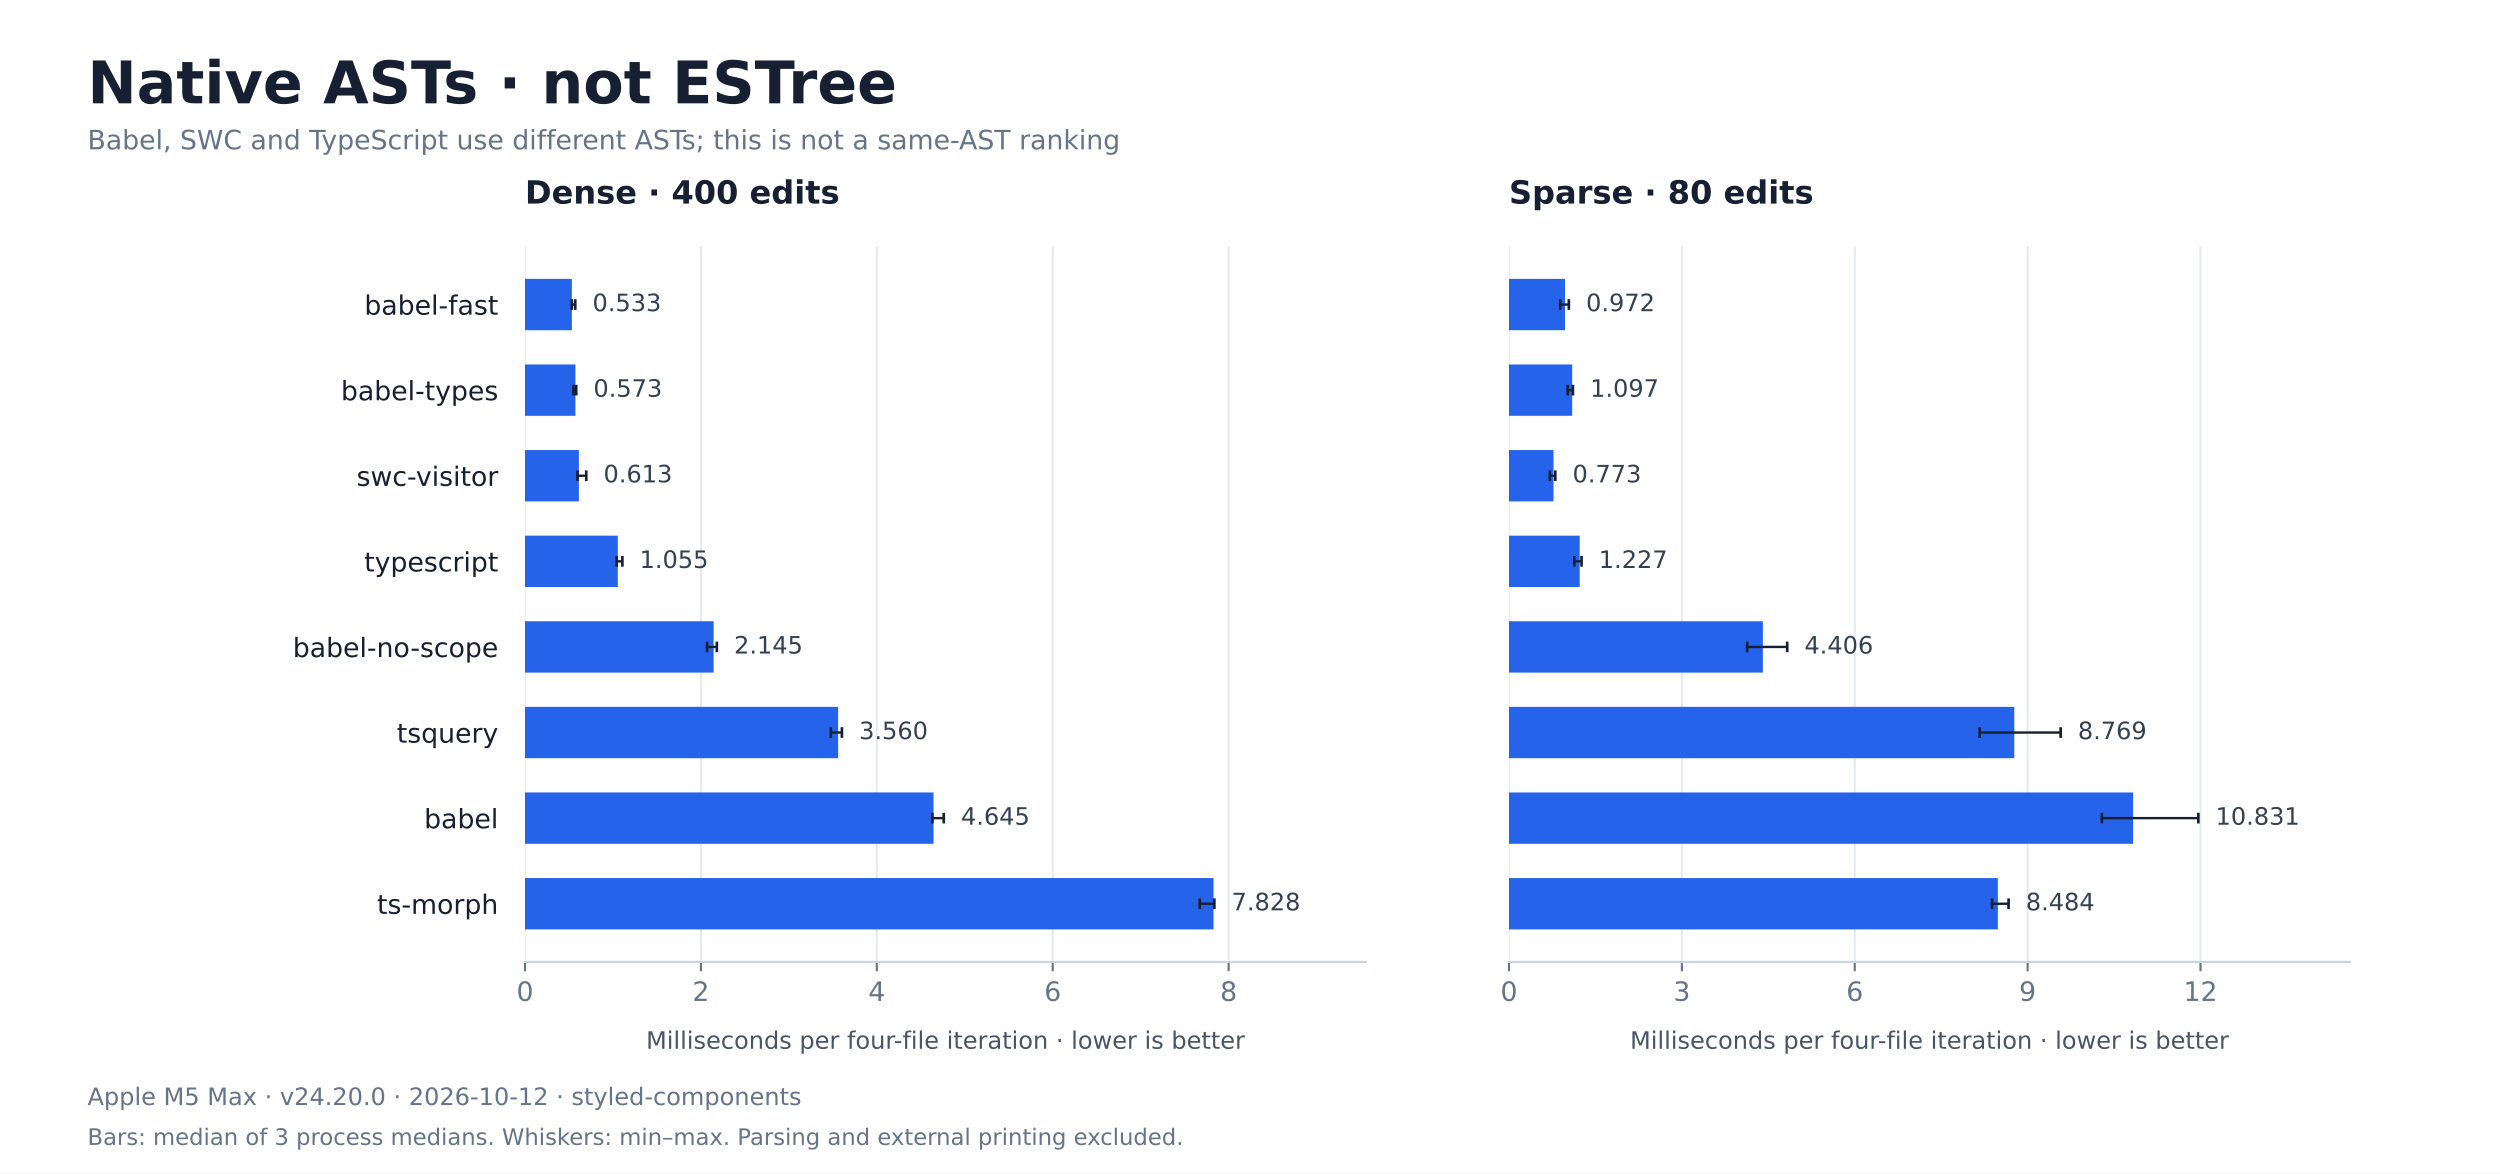
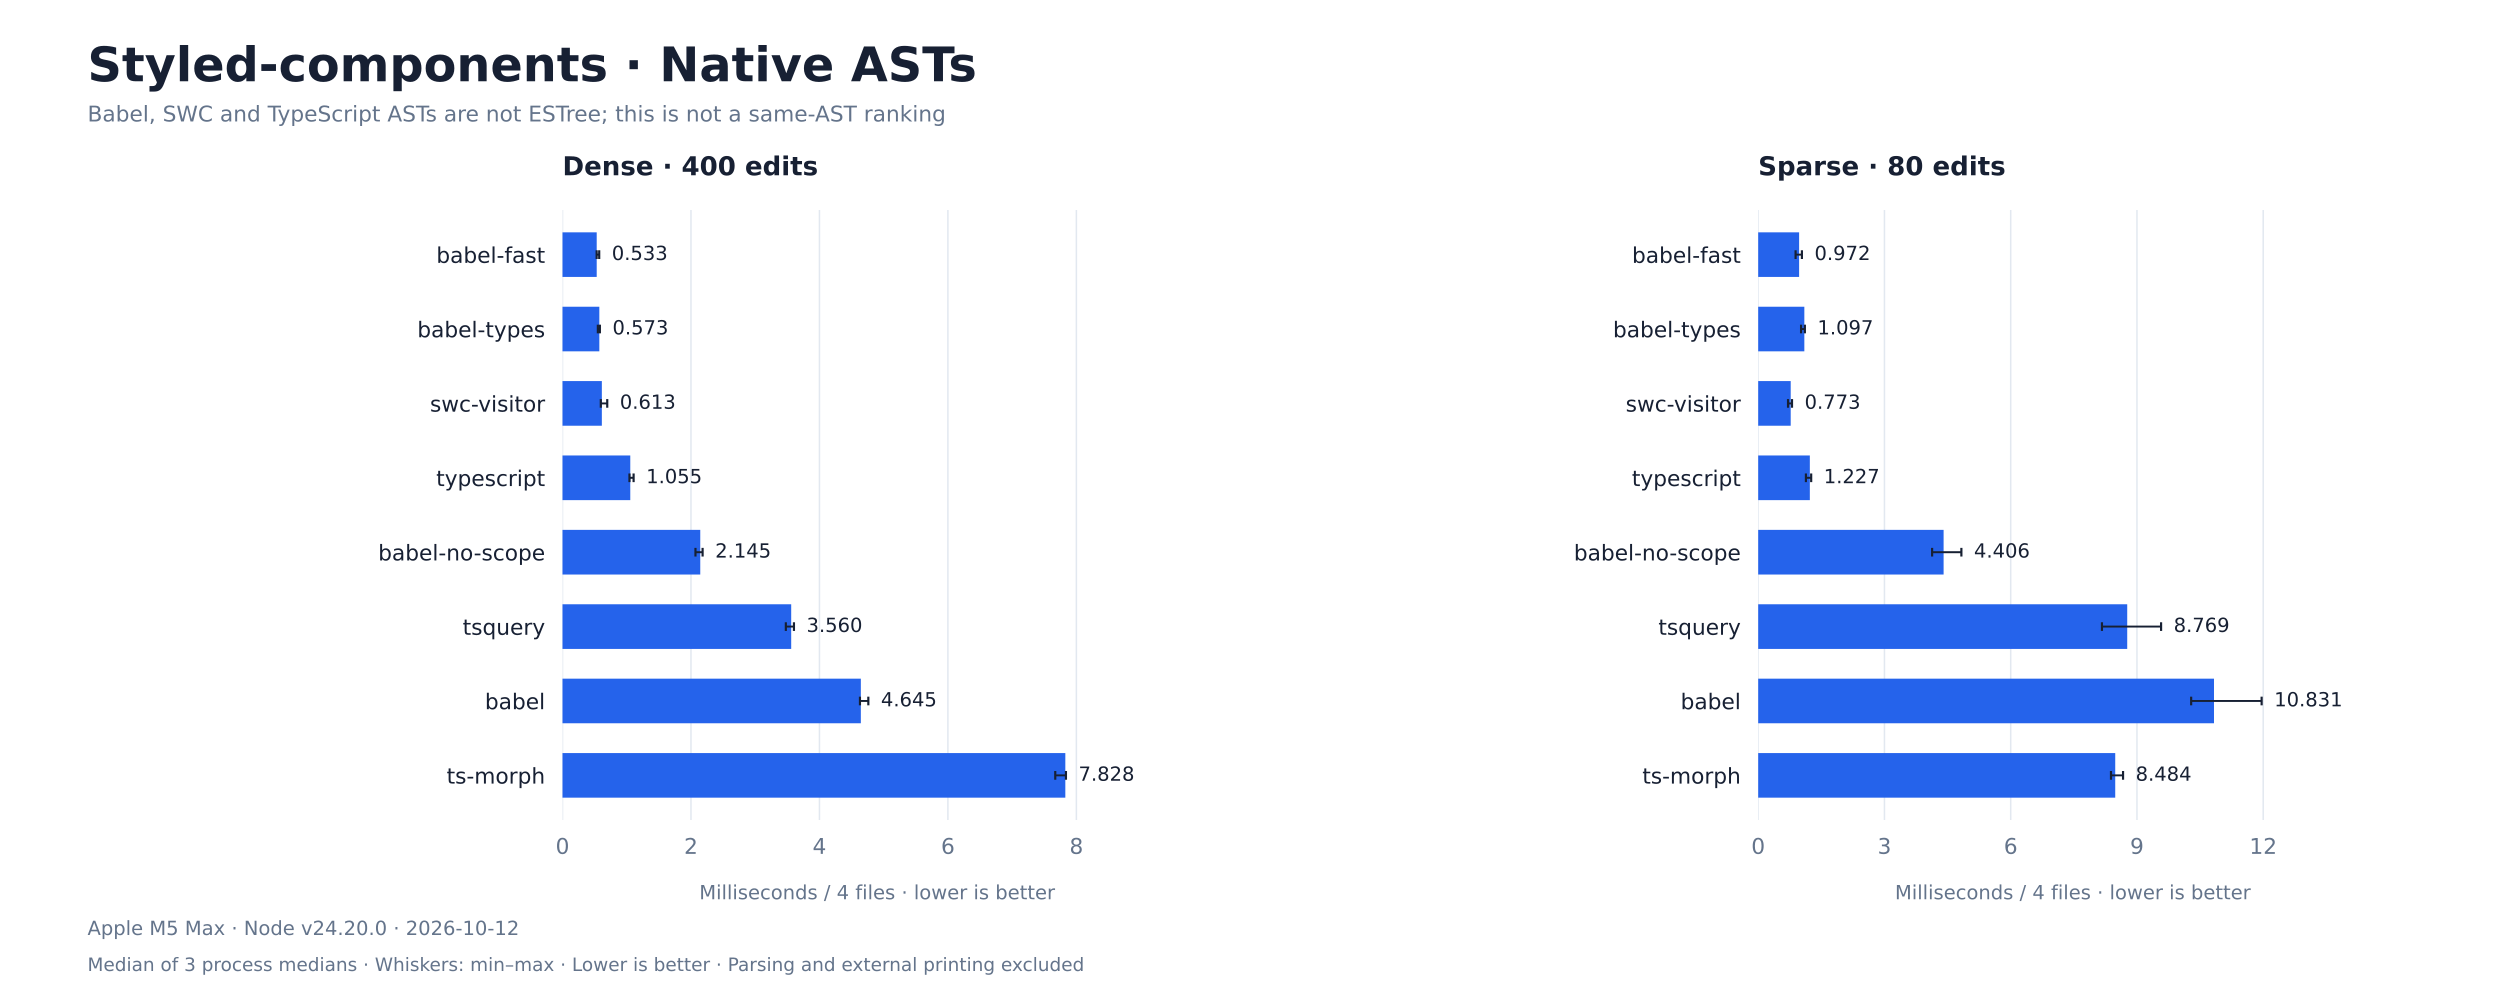
- <svg xmlns="http://www.w3.org/2000/svg" xmlns:xlink="http://www.w3.org/1999/xlink" width="936pt" height="439.2pt" viewBox="0 0 936 439.2" version="1.1">
+ <svg xmlns="http://www.w3.org/2000/svg" xmlns:xlink="http://www.w3.org/1999/xlink" width="1152pt" height="460.8pt" viewBox="0 0 1152 460.8" version="1.1">
  <defs>
    <style type="text/css">*{stroke-linejoin: round; stroke-linecap: butt}</style>
  </defs>
  <g id="figure_1">
    <g id="patch_1">
-       <path d="M 0 439.2 L 936 439.2 L 936 0 L 0 0 z " style="fill: #ffffff" />
+       <path d="M 0 460.8 L 1152 460.8 L 1152 0 L 0 0 z " style="fill: #ffffff" />
    </g>
    <g id="axes_1">
      <g id="patch_2">
-         <path d="M 196.56 360.144 L 511.436 360.144 L 511.436 92.232 L 196.56 92.232 z " style="fill: #ffffff" />
+         <path d="M 259.2 377.856 L 549.186 377.856 L 549.186 96.768 L 259.2 96.768 z " style="fill: #ffffff" />
      </g>
      <g id="matplotlib.axis_1">
        <g id="xtick_1">
          <g id="line2d_1">
-             <path d="M 196.56 360.144 L 196.56 92.232 " clip-path="url(#pe5a5cd1c5b)" style="fill: none; stroke: #e2e8f0; stroke-width: 0.7; stroke-linecap: square" />
-           </g>
-           <g id="line2d_2">
-             <defs>
-               <path id="m9f29d2ddf9" d="M 0 0 L 0 3.5 " style="stroke: #64748b; stroke-width: 0.8" />
-             </defs>
-             <g>
-               <use xlink:href="#m9f29d2ddf9" x="196.56" y="360.144" style="fill: #64748b; stroke: #64748b; stroke-width: 0.8" />
-             </g>
-           </g>
+             <path d="M 259.2 377.856 L 259.2 96.768 " clip-path="url(#p7ad6d17c55)" style="fill: none; stroke: #e2e8f0; stroke-width: 0.7; stroke-linecap: square" />
+           </g>
+           <g id="line2d_2" />
          <g id="text_1">
-             <text style="fill: #64748b; font: 10px 'DejaVu Sans'; text-anchor: middle" x="196.56" y="374.742" transform="rotate(-0 196.56 374.7424)">0</text>
+             <text style="fill: #64748b; font: 10px 'DejaVu Sans'; text-anchor: middle" x="259.2" y="393.454" transform="rotate(-0 259.2 393.4544)">0</text>
          </g>
        </g>
        <g id="xtick_2">
          <g id="line2d_3">
-             <path d="M 262.42 360.144 L 262.42 92.232 " clip-path="url(#pe5a5cd1c5b)" style="fill: none; stroke: #e2e8f0; stroke-width: 0.7; stroke-linecap: square" />
-           </g>
-           <g id="line2d_4">
-             <g>
-               <use xlink:href="#m9f29d2ddf9" x="262.42" y="360.144" style="fill: #64748b; stroke: #64748b; stroke-width: 0.8" />
-             </g>
-           </g>
+             <path d="M 318.398 377.856 L 318.398 96.768 " clip-path="url(#p7ad6d17c55)" style="fill: none; stroke: #e2e8f0; stroke-width: 0.7; stroke-linecap: square" />
+           </g>
+           <g id="line2d_4" />
          <g id="text_2">
-             <text style="fill: #64748b; font: 10px 'DejaVu Sans'; text-anchor: middle" x="262.42" y="374.742" transform="rotate(-0 262.4199 374.7424)">2</text>
+             <text style="fill: #64748b; font: 10px 'DejaVu Sans'; text-anchor: middle" x="318.398" y="393.454" transform="rotate(-0 318.3983 393.4544)">2</text>
          </g>
        </g>
        <g id="xtick_3">
          <g id="line2d_5">
-             <path d="M 328.28 360.144 L 328.28 92.232 " clip-path="url(#pe5a5cd1c5b)" style="fill: none; stroke: #e2e8f0; stroke-width: 0.7; stroke-linecap: square" />
-           </g>
-           <g id="line2d_6">
-             <g>
-               <use xlink:href="#m9f29d2ddf9" x="328.28" y="360.144" style="fill: #64748b; stroke: #64748b; stroke-width: 0.8" />
-             </g>
-           </g>
+             <path d="M 377.597 377.856 L 377.597 96.768 " clip-path="url(#p7ad6d17c55)" style="fill: none; stroke: #e2e8f0; stroke-width: 0.7; stroke-linecap: square" />
+           </g>
+           <g id="line2d_6" />
          <g id="text_3">
-             <text style="fill: #64748b; font: 10px 'DejaVu Sans'; text-anchor: middle" x="328.28" y="374.742" transform="rotate(-0 328.2798 374.7424)">4</text>
+             <text style="fill: #64748b; font: 10px 'DejaVu Sans'; text-anchor: middle" x="377.597" y="393.454" transform="rotate(-0 377.5966 393.4544)">4</text>
          </g>
        </g>
        <g id="xtick_4">
          <g id="line2d_7">
-             <path d="M 394.14 360.144 L 394.14 92.232 " clip-path="url(#pe5a5cd1c5b)" style="fill: none; stroke: #e2e8f0; stroke-width: 0.7; stroke-linecap: square" />
-           </g>
-           <g id="line2d_8">
-             <g>
-               <use xlink:href="#m9f29d2ddf9" x="394.14" y="360.144" style="fill: #64748b; stroke: #64748b; stroke-width: 0.8" />
-             </g>
-           </g>
+             <path d="M 436.795 377.856 L 436.795 96.768 " clip-path="url(#p7ad6d17c55)" style="fill: none; stroke: #e2e8f0; stroke-width: 0.7; stroke-linecap: square" />
+           </g>
+           <g id="line2d_8" />
          <g id="text_4">
-             <text style="fill: #64748b; font: 10px 'DejaVu Sans'; text-anchor: middle" x="394.14" y="374.742" transform="rotate(-0 394.1397 374.7424)">6</text>
+             <text style="fill: #64748b; font: 10px 'DejaVu Sans'; text-anchor: middle" x="436.795" y="393.454" transform="rotate(-0 436.7949 393.4544)">6</text>
          </g>
        </g>
        <g id="xtick_5">
          <g id="line2d_9">
-             <path d="M 460 360.144 L 460 92.232 " clip-path="url(#pe5a5cd1c5b)" style="fill: none; stroke: #e2e8f0; stroke-width: 0.7; stroke-linecap: square" />
-           </g>
-           <g id="line2d_10">
-             <g>
-               <use xlink:href="#m9f29d2ddf9" x="460" y="360.144" style="fill: #64748b; stroke: #64748b; stroke-width: 0.8" />
-             </g>
-           </g>
+             <path d="M 495.993 377.856 L 495.993 96.768 " clip-path="url(#p7ad6d17c55)" style="fill: none; stroke: #e2e8f0; stroke-width: 0.7; stroke-linecap: square" />
+           </g>
+           <g id="line2d_10" />
          <g id="text_5">
-             <text style="fill: #64748b; font: 10px 'DejaVu Sans'; text-anchor: middle" x="460" y="374.742" transform="rotate(-0 459.9997 374.7424)">8</text>
+             <text style="fill: #64748b; font: 10px 'DejaVu Sans'; text-anchor: middle" x="495.993" y="393.454" transform="rotate(-0 495.9933 393.4544)">8</text>
          </g>
        </g>
        <g id="text_6">
-           <text style="fill: #475569; font: 9px 'DejaVu Sans'; text-anchor: middle" x="353.998" y="392.661" transform="rotate(-0 353.9978 392.6607)">Milliseconds per four-file iteration · lower is better</text>
+           <text style="fill: #64748b; font: 9px 'DejaVu Sans'; text-anchor: middle" x="404.193" y="414.373" transform="rotate(-0 404.1931 414.3727)">Milliseconds / 4 files · lower is better</text>
        </g>
      </g>
      <g id="matplotlib.axis_2">
        <g id="ytick_1">
          <g id="line2d_11" />
          <g id="text_7">
-             <text style="fill: #172033; font: 10px 'DejaVu Sans'; text-anchor: end" x="186.56" y="117.823" transform="rotate(-0 186.56 117.8231)">babel-fast</text>
+             <text style="fill: #172033; font: 10px 'DejaVu Sans'; text-anchor: end" x="251.2" y="121.135" transform="rotate(-0 251.2 121.1346)">babel-fast</text>
          </g>
        </g>
        <g id="ytick_2">
          <g id="line2d_12" />
          <g id="text_8">
-             <text style="fill: #172033; font: 10px 'DejaVu Sans'; text-anchor: end" x="186.56" y="149.87" transform="rotate(-0 186.56 149.87)">babel-types</text>
+             <text style="fill: #172033; font: 10px 'DejaVu Sans'; text-anchor: end" x="251.2" y="155.414" transform="rotate(-0 251.2 155.4137)">babel-types</text>
          </g>
        </g>
        <g id="ytick_3">
          <g id="line2d_13" />
          <g id="text_9">
-             <text style="fill: #172033; font: 10px 'DejaVu Sans'; text-anchor: end" x="186.56" y="181.917" transform="rotate(-0 186.56 181.9169)">swc-visitor</text>
+             <text style="fill: #172033; font: 10px 'DejaVu Sans'; text-anchor: end" x="251.2" y="189.693" transform="rotate(-0 251.2 189.6927)">swc-visitor</text>
          </g>
        </g>
        <g id="ytick_4">
          <g id="line2d_14" />
          <g id="text_10">
-             <text style="fill: #172033; font: 10px 'DejaVu Sans'; text-anchor: end" x="186.56" y="213.964" transform="rotate(-0 186.56 213.9638)">typescript</text>
+             <text style="fill: #172033; font: 10px 'DejaVu Sans'; text-anchor: end" x="251.2" y="223.972" transform="rotate(-0 251.2 223.9717)">typescript</text>
          </g>
        </g>
        <g id="ytick_5">
          <g id="line2d_15" />
          <g id="text_11">
-             <text style="fill: #172033; font: 10px 'DejaVu Sans'; text-anchor: end" x="186.56" y="246.011" transform="rotate(-0 186.56 246.0107)">babel-no-scope</text>
+             <text style="fill: #172033; font: 10px 'DejaVu Sans'; text-anchor: end" x="251.2" y="258.251" transform="rotate(-0 251.2 258.2507)">babel-no-scope</text>
          </g>
        </g>
        <g id="ytick_6">
          <g id="line2d_16" />
          <g id="text_12">
-             <text style="fill: #172033; font: 10px 'DejaVu Sans'; text-anchor: end" x="186.56" y="278.058" transform="rotate(-0 186.56 278.0576)">tsquery</text>
+             <text style="fill: #172033; font: 10px 'DejaVu Sans'; text-anchor: end" x="251.2" y="292.53" transform="rotate(-0 251.2 292.5298)">tsquery</text>
          </g>
        </g>
        <g id="ytick_7">
          <g id="line2d_17" />
          <g id="text_13">
-             <text style="fill: #172033; font: 10px 'DejaVu Sans'; text-anchor: end" x="186.56" y="310.104" transform="rotate(-0 186.56 310.1044)">babel</text>
+             <text style="fill: #172033; font: 10px 'DejaVu Sans'; text-anchor: end" x="251.2" y="326.809" transform="rotate(-0 251.2 326.8088)">babel</text>
          </g>
        </g>
        <g id="ytick_8">
          <g id="line2d_18" />
          <g id="text_14">
-             <text style="fill: #172033; font: 10px 'DejaVu Sans'; text-anchor: end" x="186.56" y="342.151" transform="rotate(-0 186.56 342.1513)">ts-morph</text>
+             <text style="fill: #172033; font: 10px 'DejaVu Sans'; text-anchor: end" x="251.2" y="361.088" transform="rotate(-0 251.2 361.0878)">ts-morph</text>
          </g>
        </g>
      </g>
      <g id="patch_3">
-         <path d="M 196.56 360.144 L 511.436 360.144 " style="fill: none; stroke: #cbd5e1; stroke-width: 0.8; stroke-linejoin: miter; stroke-linecap: square" />
+         <path d="M 259.2 107.052 L 274.965 107.052 L 274.965 127.619 L 259.2 127.619 z " clip-path="url(#p7ad6d17c55)" style="fill: #2563eb" />
      </g>
      <g id="patch_4">
-         <path d="M 196.56 104.41 L 214.099 104.41 L 214.099 123.638 L 196.56 123.638 z " clip-path="url(#pe5a5cd1c5b)" style="fill: #2563eb" />
+         <path d="M 259.2 141.331 L 276.171 141.331 L 276.171 161.898 L 259.2 161.898 z " clip-path="url(#p7ad6d17c55)" style="fill: #2563eb" />
      </g>
      <g id="patch_5">
-         <path d="M 196.56 136.457 L 215.441 136.457 L 215.441 155.685 L 196.56 155.685 z " clip-path="url(#pe5a5cd1c5b)" style="fill: #2563eb" />
+         <path d="M 259.2 175.61 L 277.332 175.61 L 277.332 196.177 L 259.2 196.177 z " clip-path="url(#p7ad6d17c55)" style="fill: #2563eb" />
      </g>
      <g id="patch_6">
-         <path d="M 196.56 168.504 L 216.732 168.504 L 216.732 187.732 L 196.56 187.732 z " clip-path="url(#pe5a5cd1c5b)" style="fill: #2563eb" />
+         <path d="M 259.2 209.889 L 290.432 209.889 L 290.432 230.456 L 259.2 230.456 z " clip-path="url(#p7ad6d17c55)" style="fill: #2563eb" />
      </g>
      <g id="patch_7">
-         <path d="M 196.56 200.55 L 231.307 200.55 L 231.307 219.779 L 196.56 219.779 z " clip-path="url(#pe5a5cd1c5b)" style="fill: #2563eb" />
+         <path d="M 259.2 244.168 L 322.681 244.168 L 322.681 264.735 L 259.2 264.735 z " clip-path="url(#p7ad6d17c55)" style="fill: #2563eb" />
      </g>
      <g id="patch_8">
-         <path d="M 196.56 232.597 L 267.184 232.597 L 267.184 251.826 L 196.56 251.826 z " clip-path="url(#pe5a5cd1c5b)" style="fill: #2563eb" />
+         <path d="M 259.2 278.447 L 364.584 278.447 L 364.584 299.014 L 259.2 299.014 z " clip-path="url(#p7ad6d17c55)" style="fill: #2563eb" />
      </g>
      <g id="patch_9">
-         <path d="M 196.56 264.644 L 313.803 264.644 L 313.803 283.872 L 196.56 283.872 z " clip-path="url(#pe5a5cd1c5b)" style="fill: #2563eb" />
+         <path d="M 259.2 312.726 L 396.676 312.726 L 396.676 333.293 L 259.2 333.293 z " clip-path="url(#p7ad6d17c55)" style="fill: #2563eb" />
      </g>
      <g id="patch_10">
-         <path d="M 196.56 296.691 L 349.506 296.691 L 349.506 315.919 L 196.56 315.919 z " clip-path="url(#pe5a5cd1c5b)" style="fill: #2563eb" />
-       </g>
-       <g id="patch_11">
-         <path d="M 196.56 328.738 L 454.336 328.738 L 454.336 347.966 L 196.56 347.966 z " clip-path="url(#pe5a5cd1c5b)" style="fill: #2563eb" />
+         <path d="M 259.2 347.005 L 490.903 347.005 L 490.903 367.572 L 259.2 367.572 z " clip-path="url(#p7ad6d17c55)" style="fill: #2563eb" />
      </g>
      <g id="text_15">
-         <text style="fill: #334155; font: 9px 'DejaVu Sans'; text-anchor: start" x="221.832" y="116.507" transform="rotate(-0 221.8318 116.5073)">0.533</text>
+         <text style="fill: #172033; font: 9px 'DejaVu Sans'; text-anchor: start" x="281.916" y="119.819" transform="rotate(-0 281.9156 119.8189)">0.533</text>
      </g>
      <g id="text_16">
-         <text style="fill: #334155; font: 9px 'DejaVu Sans'; text-anchor: start" x="222.181" y="148.554" transform="rotate(-0 222.181 148.5542)">0.573</text>
+         <text style="fill: #172033; font: 9px 'DejaVu Sans'; text-anchor: start" x="282.23" y="154.098" transform="rotate(-0 282.2295 154.0979)">0.573</text>
      </g>
      <g id="text_17">
-         <text style="fill: #334155; font: 9px 'DejaVu Sans'; text-anchor: start" x="225.949" y="180.601" transform="rotate(-0 225.9488 180.6011)">0.613</text>
+         <text style="fill: #172033; font: 9px 'DejaVu Sans'; text-anchor: start" x="285.616" y="188.377" transform="rotate(-0 285.6162 188.3769)">0.613</text>
      </g>
      <g id="text_18">
-         <text style="fill: #334155; font: 9px 'DejaVu Sans'; text-anchor: start" x="239.465" y="212.648" transform="rotate(-0 239.4652 212.648)">1.055</text>
+         <text style="fill: #172033; font: 9px 'DejaVu Sans'; text-anchor: start" x="297.765" y="222.656" transform="rotate(-0 297.7654 222.6559)">1.055</text>
      </g>
      <g id="text_19">
-         <text style="fill: #334155; font: 9px 'DejaVu Sans'; text-anchor: start" x="274.835" y="244.695" transform="rotate(-0 274.8347 244.6949)">2.145</text>
+         <text style="fill: #172033; font: 9px 'DejaVu Sans'; text-anchor: start" x="329.557" y="256.935" transform="rotate(-0 329.5573 256.935)">2.145</text>
      </g>
      <g id="text_20">
-         <text style="fill: #334155; font: 9px 'DejaVu Sans'; text-anchor: start" x="321.664" y="276.742" transform="rotate(-0 321.6638 276.7418)">3.560</text>
+         <text style="fill: #172033; font: 9px 'DejaVu Sans'; text-anchor: start" x="371.65" y="291.214" transform="rotate(-0 371.6498 291.214)">3.560</text>
      </g>
      <g id="text_21">
-         <text style="fill: #334155; font: 9px 'DejaVu Sans'; text-anchor: start" x="359.795" y="308.789" transform="rotate(-0 359.7953 308.7887)">4.645</text>
+         <text style="fill: #172033; font: 9px 'DejaVu Sans'; text-anchor: start" x="405.924" y="325.493" transform="rotate(-0 405.9244 325.493)">4.645</text>
      </g>
      <g id="text_22">
-         <text style="fill: #334155; font: 9px 'DejaVu Sans'; text-anchor: start" x="461.107" y="340.836" transform="rotate(-0 461.1071 340.8356)">7.828</text>
+         <text style="fill: #172033; font: 9px 'DejaVu Sans'; text-anchor: start" x="496.989" y="359.772" transform="rotate(-0 496.9887 359.772)">7.828</text>
      </g>
      <g id="text_23">
-         <text style="fill: #172033; font: 700 12px 'DejaVu Sans'; text-anchor: start" x="196.56" y="76.232" transform="rotate(-0 196.56 76.232)">Dense · 400 edits</text>
+         <text style="fill: #172033; font: 700 12px 'DejaVu Sans'; text-anchor: start" x="259.2" y="80.768" transform="rotate(-0 259.2 80.768)">Dense · 400 edits</text>
      </g>
      <g id="LineCollection_1">
-         <path d="M 214.067 114.024 L 215.379 114.024 " clip-path="url(#pe5a5cd1c5b)" style="fill: none; stroke: #172033; stroke-width: 0.9" />
-         <path d="M 214.684 146.071 L 215.729 146.071 " clip-path="url(#pe5a5cd1c5b)" style="fill: none; stroke: #172033; stroke-width: 0.9" />
-         <path d="M 216.195 178.118 L 219.496 178.118 " clip-path="url(#pe5a5cd1c5b)" style="fill: none; stroke: #172033; stroke-width: 0.9" />
-         <path d="M 230.892 210.165 L 233.013 210.165 " clip-path="url(#pe5a5cd1c5b)" style="fill: none; stroke: #172033; stroke-width: 0.9" />
-         <path d="M 264.728 242.211 L 268.382 242.211 " clip-path="url(#pe5a5cd1c5b)" style="fill: none; stroke: #172033; stroke-width: 0.9" />
-         <path d="M 311.057 274.258 L 315.211 274.258 " clip-path="url(#pe5a5cd1c5b)" style="fill: none; stroke: #172033; stroke-width: 0.9" />
-         <path d="M 349.05 306.305 L 353.343 306.305 " clip-path="url(#pe5a5cd1c5b)" style="fill: none; stroke: #172033; stroke-width: 0.9" />
-         <path d="M 449.173 338.352 L 454.655 338.352 " clip-path="url(#pe5a5cd1c5b)" style="fill: none; stroke: #172033; stroke-width: 0.9" />
+         <path d="M 274.936 117.335 L 276.116 117.335 " clip-path="url(#p7ad6d17c55)" style="fill: none; stroke: #172033; stroke-width: 0.9" />
+         <path d="M 275.491 151.614 L 276.43 151.614 " clip-path="url(#p7ad6d17c55)" style="fill: none; stroke: #172033; stroke-width: 0.9" />
+         <path d="M 276.849 185.893 L 279.816 185.893 " clip-path="url(#p7ad6d17c55)" style="fill: none; stroke: #172033; stroke-width: 0.9" />
+         <path d="M 290.059 220.172 L 291.966 220.172 " clip-path="url(#p7ad6d17c55)" style="fill: none; stroke: #172033; stroke-width: 0.9" />
+         <path d="M 320.473 254.452 L 323.758 254.452 " clip-path="url(#p7ad6d17c55)" style="fill: none; stroke: #172033; stroke-width: 0.9" />
+         <path d="M 362.116 288.731 L 365.85 288.731 " clip-path="url(#p7ad6d17c55)" style="fill: none; stroke: #172033; stroke-width: 0.9" />
+         <path d="M 396.266 323.01 L 400.125 323.01 " clip-path="url(#p7ad6d17c55)" style="fill: none; stroke: #172033; stroke-width: 0.9" />
+         <path d="M 486.262 357.289 L 491.189 357.289 " clip-path="url(#p7ad6d17c55)" style="fill: none; stroke: #172033; stroke-width: 0.9" />
      </g>
      <g id="line2d_19">
        <defs>
-           <path id="ma81656a1bf" d="M 0 2 L 0 -2 " style="stroke: #172033" />
+           <path id="m82ea546049" d="M 0 2 L 0 -2 " style="stroke: #172033" />
        </defs>
-         <g clip-path="url(#pe5a5cd1c5b)">
-           <use xlink:href="#ma81656a1bf" x="214.067" y="114.024" style="fill: #172033; stroke: #172033" />
-           <use xlink:href="#ma81656a1bf" x="214.684" y="146.071" style="fill: #172033; stroke: #172033" />
-           <use xlink:href="#ma81656a1bf" x="216.195" y="178.118" style="fill: #172033; stroke: #172033" />
-           <use xlink:href="#ma81656a1bf" x="230.892" y="210.165" style="fill: #172033; stroke: #172033" />
-           <use xlink:href="#ma81656a1bf" x="264.728" y="242.211" style="fill: #172033; stroke: #172033" />
-           <use xlink:href="#ma81656a1bf" x="311.057" y="274.258" style="fill: #172033; stroke: #172033" />
-           <use xlink:href="#ma81656a1bf" x="349.05" y="306.305" style="fill: #172033; stroke: #172033" />
-           <use xlink:href="#ma81656a1bf" x="449.173" y="338.352" style="fill: #172033; stroke: #172033" />
+         <g clip-path="url(#p7ad6d17c55)">
+           <use xlink:href="#m82ea546049" x="274.936" y="117.335" style="fill: #172033; stroke: #172033" />
+           <use xlink:href="#m82ea546049" x="275.491" y="151.614" style="fill: #172033; stroke: #172033" />
+           <use xlink:href="#m82ea546049" x="276.849" y="185.893" style="fill: #172033; stroke: #172033" />
+           <use xlink:href="#m82ea546049" x="290.059" y="220.172" style="fill: #172033; stroke: #172033" />
+           <use xlink:href="#m82ea546049" x="320.473" y="254.452" style="fill: #172033; stroke: #172033" />
+           <use xlink:href="#m82ea546049" x="362.116" y="288.731" style="fill: #172033; stroke: #172033" />
+           <use xlink:href="#m82ea546049" x="396.266" y="323.01" style="fill: #172033; stroke: #172033" />
+           <use xlink:href="#m82ea546049" x="486.262" y="357.289" style="fill: #172033; stroke: #172033" />
        </g>
      </g>
      <g id="line2d_20">
-         <g clip-path="url(#pe5a5cd1c5b)">
-           <use xlink:href="#ma81656a1bf" x="215.379" y="114.024" style="fill: #172033; stroke: #172033" />
-           <use xlink:href="#ma81656a1bf" x="215.729" y="146.071" style="fill: #172033; stroke: #172033" />
-           <use xlink:href="#ma81656a1bf" x="219.496" y="178.118" style="fill: #172033; stroke: #172033" />
-           <use xlink:href="#ma81656a1bf" x="233.013" y="210.165" style="fill: #172033; stroke: #172033" />
-           <use xlink:href="#ma81656a1bf" x="268.382" y="242.211" style="fill: #172033; stroke: #172033" />
-           <use xlink:href="#ma81656a1bf" x="315.211" y="274.258" style="fill: #172033; stroke: #172033" />
-           <use xlink:href="#ma81656a1bf" x="353.343" y="306.305" style="fill: #172033; stroke: #172033" />
-           <use xlink:href="#ma81656a1bf" x="454.655" y="338.352" style="fill: #172033; stroke: #172033" />
+         <g clip-path="url(#p7ad6d17c55)">
+           <use xlink:href="#m82ea546049" x="276.116" y="117.335" style="fill: #172033; stroke: #172033" />
+           <use xlink:href="#m82ea546049" x="276.43" y="151.614" style="fill: #172033; stroke: #172033" />
+           <use xlink:href="#m82ea546049" x="279.816" y="185.893" style="fill: #172033; stroke: #172033" />
+           <use xlink:href="#m82ea546049" x="291.966" y="220.172" style="fill: #172033; stroke: #172033" />
+           <use xlink:href="#m82ea546049" x="323.758" y="254.452" style="fill: #172033; stroke: #172033" />
+           <use xlink:href="#m82ea546049" x="365.85" y="288.731" style="fill: #172033; stroke: #172033" />
+           <use xlink:href="#m82ea546049" x="400.125" y="323.01" style="fill: #172033; stroke: #172033" />
+           <use xlink:href="#m82ea546049" x="491.189" y="357.289" style="fill: #172033; stroke: #172033" />
        </g>
      </g>
    </g>
    <g id="axes_2">
-       <g id="patch_12">
-         <path d="M 564.964 360.144 L 879.84 360.144 L 879.84 92.232 L 564.964 92.232 z " style="fill: #ffffff" />
+       <g id="patch_11">
+         <path d="M 810.174 377.856 L 1100.16 377.856 L 1100.16 96.768 L 810.174 96.768 z " style="fill: #ffffff" />
      </g>
      <g id="matplotlib.axis_3">
        <g id="xtick_6">
          <g id="line2d_21">
-             <path d="M 564.964 360.144 L 564.964 92.232 " clip-path="url(#p3b96d99efb)" style="fill: none; stroke: #e2e8f0; stroke-width: 0.7; stroke-linecap: square" />
-           </g>
-           <g id="line2d_22">
-             <g>
-               <use xlink:href="#m9f29d2ddf9" x="564.964" y="360.144" style="fill: #64748b; stroke: #64748b; stroke-width: 0.8" />
-             </g>
-           </g>
+             <path d="M 810.174 377.856 L 810.174 96.768 " clip-path="url(#p70b5d48625)" style="fill: none; stroke: #e2e8f0; stroke-width: 0.7; stroke-linecap: square" />
+           </g>
+           <g id="line2d_22" />
          <g id="text_24">
-             <text style="fill: #64748b; font: 10px 'DejaVu Sans'; text-anchor: middle" x="564.964" y="374.742" transform="rotate(-0 564.9644 374.7424)">0</text>
+             <text style="fill: #64748b; font: 10px 'DejaVu Sans'; text-anchor: middle" x="810.174" y="393.454" transform="rotate(-0 810.1738 393.4544)">0</text>
          </g>
        </g>
        <g id="xtick_7">
          <g id="line2d_23">
-             <path d="M 629.69 360.144 L 629.69 92.232 " clip-path="url(#p3b96d99efb)" style="fill: none; stroke: #e2e8f0; stroke-width: 0.7; stroke-linecap: square" />
-           </g>
-           <g id="line2d_24">
-             <g>
-               <use xlink:href="#m9f29d2ddf9" x="629.69" y="360.144" style="fill: #64748b; stroke: #64748b; stroke-width: 0.8" />
-             </g>
-           </g>
+             <path d="M 868.352 377.856 L 868.352 96.768 " clip-path="url(#p70b5d48625)" style="fill: none; stroke: #e2e8f0; stroke-width: 0.7; stroke-linecap: square" />
+           </g>
+           <g id="line2d_24" />
          <g id="text_25">
-             <text style="fill: #64748b; font: 10px 'DejaVu Sans'; text-anchor: middle" x="629.69" y="374.742" transform="rotate(-0 629.6899 374.7424)">3</text>
+             <text style="fill: #64748b; font: 10px 'DejaVu Sans'; text-anchor: middle" x="868.352" y="393.454" transform="rotate(-0 868.3524 393.4544)">3</text>
          </g>
        </g>
        <g id="xtick_8">
          <g id="line2d_25">
-             <path d="M 694.415 360.144 L 694.415 92.232 " clip-path="url(#p3b96d99efb)" style="fill: none; stroke: #e2e8f0; stroke-width: 0.7; stroke-linecap: square" />
-           </g>
-           <g id="line2d_26">
-             <g>
-               <use xlink:href="#m9f29d2ddf9" x="694.415" y="360.144" style="fill: #64748b; stroke: #64748b; stroke-width: 0.8" />
-             </g>
-           </g>
+             <path d="M 926.531 377.856 L 926.531 96.768 " clip-path="url(#p70b5d48625)" style="fill: none; stroke: #e2e8f0; stroke-width: 0.7; stroke-linecap: square" />
+           </g>
+           <g id="line2d_26" />
          <g id="text_26">
-             <text style="fill: #64748b; font: 10px 'DejaVu Sans'; text-anchor: middle" x="694.415" y="374.742" transform="rotate(-0 694.4154 374.7424)">6</text>
+             <text style="fill: #64748b; font: 10px 'DejaVu Sans'; text-anchor: middle" x="926.531" y="393.454" transform="rotate(-0 926.5311 393.4544)">6</text>
          </g>
        </g>
        <g id="xtick_9">
          <g id="line2d_27">
-             <path d="M 759.141 360.144 L 759.141 92.232 " clip-path="url(#p3b96d99efb)" style="fill: none; stroke: #e2e8f0; stroke-width: 0.7; stroke-linecap: square" />
-           </g>
-           <g id="line2d_28">
-             <g>
-               <use xlink:href="#m9f29d2ddf9" x="759.141" y="360.144" style="fill: #64748b; stroke: #64748b; stroke-width: 0.8" />
-             </g>
-           </g>
+             <path d="M 984.71 377.856 L 984.71 96.768 " clip-path="url(#p70b5d48625)" style="fill: none; stroke: #e2e8f0; stroke-width: 0.7; stroke-linecap: square" />
+           </g>
+           <g id="line2d_28" />
          <g id="text_27">
-             <text style="fill: #64748b; font: 10px 'DejaVu Sans'; text-anchor: middle" x="759.141" y="374.742" transform="rotate(-0 759.1409 374.7424)">9</text>
+             <text style="fill: #64748b; font: 10px 'DejaVu Sans'; text-anchor: middle" x="984.71" y="393.454" transform="rotate(-0 984.7097 393.4544)">9</text>
          </g>
        </g>
        <g id="xtick_10">
          <g id="line2d_29">
-             <path d="M 823.866 360.144 L 823.866 92.232 " clip-path="url(#p3b96d99efb)" style="fill: none; stroke: #e2e8f0; stroke-width: 0.7; stroke-linecap: square" />
-           </g>
-           <g id="line2d_30">
-             <g>
-               <use xlink:href="#m9f29d2ddf9" x="823.866" y="360.144" style="fill: #64748b; stroke: #64748b; stroke-width: 0.8" />
-             </g>
-           </g>
+             <path d="M 1042.888 377.856 L 1042.888 96.768 " clip-path="url(#p70b5d48625)" style="fill: none; stroke: #e2e8f0; stroke-width: 0.7; stroke-linecap: square" />
+           </g>
+           <g id="line2d_30" />
          <g id="text_28">
-             <text style="fill: #64748b; font: 10px 'DejaVu Sans'; text-anchor: middle" x="823.866" y="374.742" transform="rotate(-0 823.8664 374.7424)">12</text>
+             <text style="fill: #64748b; font: 10px 'DejaVu Sans'; text-anchor: middle" x="1042.888" y="393.454" transform="rotate(-0 1042.888 393.4544)">12</text>
          </g>
        </g>
        <g id="text_29">
-           <text style="fill: #475569; font: 9px 'DejaVu Sans'; text-anchor: middle" x="722.402" y="392.661" transform="rotate(-0 722.4022 392.6607)">Milliseconds per four-file iteration · lower is better</text>
+           <text style="fill: #64748b; font: 9px 'DejaVu Sans'; text-anchor: middle" x="955.167" y="414.373" transform="rotate(-0 955.1669 414.3727)">Milliseconds / 4 files · lower is better</text>
        </g>
      </g>
      <g id="matplotlib.axis_4">
        <g id="ytick_9">
          <g id="line2d_31" />
+           <g id="text_30">
+             <text style="fill: #172033; font: 10px 'DejaVu Sans'; text-anchor: end" x="802.174" y="121.135" transform="rotate(-0 802.1738 121.1346)">babel-fast</text>
+           </g>
        </g>
        <g id="ytick_10">
          <g id="line2d_32" />
+           <g id="text_31">
+             <text style="fill: #172033; font: 10px 'DejaVu Sans'; text-anchor: end" x="802.174" y="155.414" transform="rotate(-0 802.1738 155.4137)">babel-types</text>
+           </g>
        </g>
        <g id="ytick_11">
          <g id="line2d_33" />
+           <g id="text_32">
+             <text style="fill: #172033; font: 10px 'DejaVu Sans'; text-anchor: end" x="802.174" y="189.693" transform="rotate(-0 802.1738 189.6927)">swc-visitor</text>
+           </g>
        </g>
        <g id="ytick_12">
          <g id="line2d_34" />
+           <g id="text_33">
+             <text style="fill: #172033; font: 10px 'DejaVu Sans'; text-anchor: end" x="802.174" y="223.972" transform="rotate(-0 802.1738 223.9717)">typescript</text>
+           </g>
        </g>
        <g id="ytick_13">
          <g id="line2d_35" />
+           <g id="text_34">
+             <text style="fill: #172033; font: 10px 'DejaVu Sans'; text-anchor: end" x="802.174" y="258.251" transform="rotate(-0 802.1738 258.2507)">babel-no-scope</text>
+           </g>
        </g>
        <g id="ytick_14">
          <g id="line2d_36" />
+           <g id="text_35">
+             <text style="fill: #172033; font: 10px 'DejaVu Sans'; text-anchor: end" x="802.174" y="292.53" transform="rotate(-0 802.1738 292.5298)">tsquery</text>
+           </g>
        </g>
        <g id="ytick_15">
          <g id="line2d_37" />
+           <g id="text_36">
+             <text style="fill: #172033; font: 10px 'DejaVu Sans'; text-anchor: end" x="802.174" y="326.809" transform="rotate(-0 802.1738 326.8088)">babel</text>
+           </g>
        </g>
        <g id="ytick_16">
          <g id="line2d_38" />
-         </g>
+           <g id="text_37">
+             <text style="fill: #172033; font: 10px 'DejaVu Sans'; text-anchor: end" x="802.174" y="361.088" transform="rotate(-0 802.1738 361.0878)">ts-morph</text>
+           </g>
+         </g>
+       </g>
+       <g id="patch_12">
+         <path d="M 810.174 107.052 L 829.029 107.052 L 829.029 127.619 L 810.174 127.619 z " clip-path="url(#p70b5d48625)" style="fill: #2563eb" />
      </g>
      <g id="patch_13">
-         <path d="M 564.964 360.144 L 879.84 360.144 " style="fill: none; stroke: #cbd5e1; stroke-width: 0.8; stroke-linejoin: miter; stroke-linecap: square" />
+         <path d="M 810.174 141.331 L 831.438 141.331 L 831.438 161.898 L 810.174 161.898 z " clip-path="url(#p70b5d48625)" style="fill: #2563eb" />
      </g>
      <g id="patch_14">
-         <path d="M 564.964 104.41 L 585.941 104.41 L 585.941 123.638 L 564.964 123.638 z " clip-path="url(#p3b96d99efb)" style="fill: #2563eb" />
+         <path d="M 810.174 175.61 L 825.157 175.61 L 825.157 196.177 L 810.174 196.177 z " clip-path="url(#p70b5d48625)" style="fill: #2563eb" />
      </g>
      <g id="patch_15">
-         <path d="M 564.964 136.457 L 588.622 136.457 L 588.622 155.685 L 564.964 155.685 z " clip-path="url(#p3b96d99efb)" style="fill: #2563eb" />
+         <path d="M 810.174 209.889 L 833.973 209.889 L 833.973 230.456 L 810.174 230.456 z " clip-path="url(#p70b5d48625)" style="fill: #2563eb" />
      </g>
      <g id="patch_16">
-         <path d="M 564.964 168.504 L 581.634 168.504 L 581.634 187.732 L 564.964 187.732 z " clip-path="url(#p3b96d99efb)" style="fill: #2563eb" />
+         <path d="M 810.174 244.168 L 895.612 244.168 L 895.612 264.735 L 810.174 264.735 z " clip-path="url(#p70b5d48625)" style="fill: #2563eb" />
      </g>
      <g id="patch_17">
-         <path d="M 564.964 200.55 L 591.442 200.55 L 591.442 219.779 L 564.964 219.779 z " clip-path="url(#p3b96d99efb)" style="fill: #2563eb" />
+         <path d="M 810.174 278.447 L 980.222 278.447 L 980.222 299.014 L 810.174 299.014 z " clip-path="url(#p70b5d48625)" style="fill: #2563eb" />
      </g>
      <g id="patch_18">
-         <path d="M 564.964 232.597 L 660.017 232.597 L 660.017 251.826 L 564.964 251.826 z " clip-path="url(#p3b96d99efb)" style="fill: #2563eb" />
+         <path d="M 810.174 312.726 L 1020.212 312.726 L 1020.212 333.293 L 810.174 333.293 z " clip-path="url(#p70b5d48625)" style="fill: #2563eb" />
      </g>
      <g id="patch_19">
-         <path d="M 564.964 264.644 L 754.149 264.644 L 754.149 283.872 L 564.964 283.872 z " clip-path="url(#p3b96d99efb)" style="fill: #2563eb" />
-       </g>
-       <g id="patch_20">
-         <path d="M 564.964 296.691 L 798.638 296.691 L 798.638 315.919 L 564.964 315.919 z " clip-path="url(#p3b96d99efb)" style="fill: #2563eb" />
-       </g>
-       <g id="patch_21">
-         <path d="M 564.964 328.738 L 748.002 328.738 L 748.002 347.966 L 564.964 347.966 z " clip-path="url(#p3b96d99efb)" style="fill: #2563eb" />
-       </g>
-       <g id="text_30">
-         <text style="fill: #334155; font: 9px 'DejaVu Sans'; text-anchor: start" x="593.831" y="116.507" transform="rotate(-0 593.8307 116.5073)">0.972</text>
-       </g>
-       <g id="text_31">
-         <text style="fill: #334155; font: 9px 'DejaVu Sans'; text-anchor: start" x="595.351" y="148.554" transform="rotate(-0 595.3513 148.5542)">1.097</text>
-       </g>
-       <g id="text_32">
-         <text style="fill: #334155; font: 9px 'DejaVu Sans'; text-anchor: start" x="588.754" y="180.601" transform="rotate(-0 588.7543 180.6011)">0.773</text>
-       </g>
-       <g id="text_33">
-         <text style="fill: #334155; font: 9px 'DejaVu Sans'; text-anchor: start" x="598.581" y="212.648" transform="rotate(-0 598.5808 212.648)">1.227</text>
-       </g>
-       <g id="text_34">
-         <text style="fill: #334155; font: 9px 'DejaVu Sans'; text-anchor: start" x="675.583" y="244.695" transform="rotate(-0 675.583 244.6949)">4.406</text>
-       </g>
-       <g id="text_35">
-         <text style="fill: #334155; font: 9px 'DejaVu Sans'; text-anchor: start" x="777.96" y="276.742" transform="rotate(-0 777.9604 276.7418)">8.769</text>
-       </g>
-       <g id="text_36">
-         <text style="fill: #334155; font: 9px 'DejaVu Sans'; text-anchor: start" x="829.512" y="308.789" transform="rotate(-0 829.5115 308.7887)">10.831</text>
-       </g>
-       <g id="text_37">
-         <text style="fill: #334155; font: 9px 'DejaVu Sans'; text-anchor: start" x="758.465" y="340.836" transform="rotate(-0 758.4645 340.8356)">8.484</text>
+         <path d="M 810.174 347.005 L 974.698 347.005 L 974.698 367.572 L 810.174 367.572 z " clip-path="url(#p70b5d48625)" style="fill: #2563eb" />
      </g>
      <g id="text_38">
-         <text style="fill: #172033; font: 700 12px 'DejaVu Sans'; text-anchor: start" x="564.964" y="76.232" transform="rotate(-0 564.9644 76.232)">Sparse · 80 edits</text>
+         <text style="fill: #172033; font: 9px 'DejaVu Sans'; text-anchor: start" x="836.12" y="119.819" transform="rotate(-0 836.1203 119.8189)">0.972</text>
+       </g>
+       <g id="text_39">
+         <text style="fill: #172033; font: 9px 'DejaVu Sans'; text-anchor: start" x="837.487" y="154.098" transform="rotate(-0 837.4871 154.0979)">1.097</text>
+       </g>
+       <g id="text_40">
+         <text style="fill: #172033; font: 9px 'DejaVu Sans'; text-anchor: start" x="831.557" y="188.377" transform="rotate(-0 831.5573 188.3769)">0.773</text>
+       </g>
+       <g id="text_41">
+         <text style="fill: #172033; font: 9px 'DejaVu Sans'; text-anchor: start" x="840.39" y="222.656" transform="rotate(-0 840.39 222.6559)">1.227</text>
+       </g>
+       <g id="text_42">
+         <text style="fill: #172033; font: 9px 'DejaVu Sans'; text-anchor: start" x="909.604" y="256.935" transform="rotate(-0 909.6036 256.935)">4.406</text>
+       </g>
+       <g id="text_43">
+         <text style="fill: #172033; font: 9px 'DejaVu Sans'; text-anchor: start" x="1001.626" y="291.214" transform="rotate(-0 1001.626 291.214)">8.769</text>
+       </g>
+       <g id="text_44">
+         <text style="fill: #172033; font: 9px 'DejaVu Sans'; text-anchor: start" x="1047.962" y="325.493" transform="rotate(-0 1047.962 325.493)">10.831</text>
+       </g>
+       <g id="text_45">
+         <text style="fill: #172033; font: 9px 'DejaVu Sans'; text-anchor: start" x="984.102" y="359.772" transform="rotate(-0 984.1017 359.772)">8.484</text>
+       </g>
+       <g id="text_46">
+         <text style="fill: #172033; font: 700 12px 'DejaVu Sans'; text-anchor: start" x="810.174" y="80.768" transform="rotate(-0 810.1738 80.768)">Sparse · 80 edits</text>
      </g>
      <g id="LineCollection_2">
-         <path d="M 584.14 114.024 L 587.378 114.024 " clip-path="url(#p3b96d99efb)" style="fill: none; stroke: #172033; stroke-width: 0.9" />
-         <path d="M 586.942 146.071 L 588.899 146.071 " clip-path="url(#p3b96d99efb)" style="fill: none; stroke: #172033; stroke-width: 0.9" />
-         <path d="M 580.26 178.118 L 582.302 178.118 " clip-path="url(#p3b96d99efb)" style="fill: none; stroke: #172033; stroke-width: 0.9" />
-         <path d="M 589.429 210.165 L 592.128 210.165 " clip-path="url(#p3b96d99efb)" style="fill: none; stroke: #172033; stroke-width: 0.9" />
-         <path d="M 654.126 242.211 L 669.131 242.211 " clip-path="url(#p3b96d99efb)" style="fill: none; stroke: #172033; stroke-width: 0.9" />
-         <path d="M 741.194 274.258 L 771.508 274.258 " clip-path="url(#p3b96d99efb)" style="fill: none; stroke: #172033; stroke-width: 0.9" />
-         <path d="M 786.927 306.305 L 823.059 306.305 " clip-path="url(#p3b96d99efb)" style="fill: none; stroke: #172033; stroke-width: 0.9" />
-         <path d="M 745.822 338.352 L 752.012 338.352 " clip-path="url(#p3b96d99efb)" style="fill: none; stroke: #172033; stroke-width: 0.9" />
+         <path d="M 827.41 117.335 L 830.321 117.335 " clip-path="url(#p70b5d48625)" style="fill: none; stroke: #172033; stroke-width: 0.9" />
+         <path d="M 829.929 151.614 L 831.687 151.614 " clip-path="url(#p70b5d48625)" style="fill: none; stroke: #172033; stroke-width: 0.9" />
+         <path d="M 823.922 185.893 L 825.758 185.893 " clip-path="url(#p70b5d48625)" style="fill: none; stroke: #172033; stroke-width: 0.9" />
+         <path d="M 832.164 220.172 L 834.59 220.172 " clip-path="url(#p70b5d48625)" style="fill: none; stroke: #172033; stroke-width: 0.9" />
+         <path d="M 890.317 254.452 L 903.804 254.452 " clip-path="url(#p70b5d48625)" style="fill: none; stroke: #172033; stroke-width: 0.9" />
+         <path d="M 968.579 288.731 L 995.826 288.731 " clip-path="url(#p70b5d48625)" style="fill: none; stroke: #172033; stroke-width: 0.9" />
+         <path d="M 1009.685 323.01 L 1042.163 323.01 " clip-path="url(#p70b5d48625)" style="fill: none; stroke: #172033; stroke-width: 0.9" />
+         <path d="M 972.738 357.289 L 978.302 357.289 " clip-path="url(#p70b5d48625)" style="fill: none; stroke: #172033; stroke-width: 0.9" />
      </g>
      <g id="line2d_39">
-         <g clip-path="url(#p3b96d99efb)">
-           <use xlink:href="#ma81656a1bf" x="584.14" y="114.024" style="fill: #172033; stroke: #172033" />
-           <use xlink:href="#ma81656a1bf" x="586.942" y="146.071" style="fill: #172033; stroke: #172033" />
-           <use xlink:href="#ma81656a1bf" x="580.26" y="178.118" style="fill: #172033; stroke: #172033" />
-           <use xlink:href="#ma81656a1bf" x="589.429" y="210.165" style="fill: #172033; stroke: #172033" />
-           <use xlink:href="#ma81656a1bf" x="654.126" y="242.211" style="fill: #172033; stroke: #172033" />
-           <use xlink:href="#ma81656a1bf" x="741.194" y="274.258" style="fill: #172033; stroke: #172033" />
-           <use xlink:href="#ma81656a1bf" x="786.927" y="306.305" style="fill: #172033; stroke: #172033" />
-           <use xlink:href="#ma81656a1bf" x="745.822" y="338.352" style="fill: #172033; stroke: #172033" />
+         <g clip-path="url(#p70b5d48625)">
+           <use xlink:href="#m82ea546049" x="827.41" y="117.335" style="fill: #172033; stroke: #172033" />
+           <use xlink:href="#m82ea546049" x="829.929" y="151.614" style="fill: #172033; stroke: #172033" />
+           <use xlink:href="#m82ea546049" x="823.922" y="185.893" style="fill: #172033; stroke: #172033" />
+           <use xlink:href="#m82ea546049" x="832.164" y="220.172" style="fill: #172033; stroke: #172033" />
+           <use xlink:href="#m82ea546049" x="890.317" y="254.452" style="fill: #172033; stroke: #172033" />
+           <use xlink:href="#m82ea546049" x="968.579" y="288.731" style="fill: #172033; stroke: #172033" />
+           <use xlink:href="#m82ea546049" x="1009.685" y="323.01" style="fill: #172033; stroke: #172033" />
+           <use xlink:href="#m82ea546049" x="972.738" y="357.289" style="fill: #172033; stroke: #172033" />
        </g>
      </g>
      <g id="line2d_40">
-         <g clip-path="url(#p3b96d99efb)">
-           <use xlink:href="#ma81656a1bf" x="587.378" y="114.024" style="fill: #172033; stroke: #172033" />
-           <use xlink:href="#ma81656a1bf" x="588.899" y="146.071" style="fill: #172033; stroke: #172033" />
-           <use xlink:href="#ma81656a1bf" x="582.302" y="178.118" style="fill: #172033; stroke: #172033" />
-           <use xlink:href="#ma81656a1bf" x="592.128" y="210.165" style="fill: #172033; stroke: #172033" />
-           <use xlink:href="#ma81656a1bf" x="669.131" y="242.211" style="fill: #172033; stroke: #172033" />
-           <use xlink:href="#ma81656a1bf" x="771.508" y="274.258" style="fill: #172033; stroke: #172033" />
-           <use xlink:href="#ma81656a1bf" x="823.059" y="306.305" style="fill: #172033; stroke: #172033" />
-           <use xlink:href="#ma81656a1bf" x="752.012" y="338.352" style="fill: #172033; stroke: #172033" />
-         </g>
-       </g>
-     </g>
-     <g id="text_39">
-       <text style="fill: #172033; font: 700 22px 'DejaVu Sans'; text-anchor: start" x="32.76" y="38.677" transform="rotate(-0 32.76 38.67656)">Native ASTs · not ESTree</text>
-     </g>
-     <g id="text_40">
-       <text style="fill: #64748b; font: 10px 'DejaVu Sans'; text-anchor: start" x="32.76" y="55.91" transform="rotate(-0 32.76 55.91044)">Babel, SWC and TypeScript use different ASTs; this is not a same-AST ranking</text>
-     </g>
-     <g id="text_41">
-       <text style="fill: #64748b; font: 9px 'DejaVu Sans'; text-anchor: start" x="32.76" y="413.726" transform="rotate(-0 32.76 413.7264)">Apple M5 Max  ·  v24.20.0  ·  2026-10-12  ·  styled-components</text>
-     </g>
-     <g id="text_42">
-       <text style="fill: #64748b; font: 8.5px 'DejaVu Sans'; text-anchor: start" x="32.76" y="428.659" transform="rotate(-0 32.76 428.6592)">Bars: median of 3 process medians. Whiskers: min–max. Parsing and external printing excluded.</text>
+         <g clip-path="url(#p70b5d48625)">
+           <use xlink:href="#m82ea546049" x="830.321" y="117.335" style="fill: #172033; stroke: #172033" />
+           <use xlink:href="#m82ea546049" x="831.687" y="151.614" style="fill: #172033; stroke: #172033" />
+           <use xlink:href="#m82ea546049" x="825.758" y="185.893" style="fill: #172033; stroke: #172033" />
+           <use xlink:href="#m82ea546049" x="834.59" y="220.172" style="fill: #172033; stroke: #172033" />
+           <use xlink:href="#m82ea546049" x="903.804" y="254.452" style="fill: #172033; stroke: #172033" />
+           <use xlink:href="#m82ea546049" x="995.826" y="288.731" style="fill: #172033; stroke: #172033" />
+           <use xlink:href="#m82ea546049" x="1042.163" y="323.01" style="fill: #172033; stroke: #172033" />
+           <use xlink:href="#m82ea546049" x="978.302" y="357.289" style="fill: #172033; stroke: #172033" />
+         </g>
+       </g>
+     </g>
+     <g id="text_47">
+       <text style="fill: #172033; font: 700 22px 'DejaVu Sans'; text-anchor: start" x="40.32" y="37.453" transform="rotate(-0 40.32 37.45256)">Styled-components · Native ASTs</text>
+     </g>
+     <g id="text_48">
+       <text style="fill: #64748b; font: 10px 'DejaVu Sans'; text-anchor: start" x="40.32" y="55.982" transform="rotate(-0 40.32 55.98244)">Babel, SWC and TypeScript ASTs are not ESTree; this is not a same-AST ranking</text>
+     </g>
+     <g id="text_49">
+       <text style="fill: #64748b; font: 9px 'DejaVu Sans'; text-anchor: start" x="40.32" y="430.848" transform="rotate(-0 40.32 430.848)">Apple M5 Max · Node v24.20.0 · 2026-10-12</text>
+     </g>
+     <g id="text_50">
+       <text style="fill: #64748b; font: 8.5px 'DejaVu Sans'; text-anchor: start" x="40.32" y="447.437" transform="rotate(-0 40.32 447.4368)">Median of 3 process medians · Whiskers: min–max · Lower is better · Parsing and external printing excluded</text>
    </g>
  </g>
  <defs>
-     <clipPath id="pe5a5cd1c5b">
-       <rect x="196.56" y="92.232" width="314.876" height="267.912" />
+     <clipPath id="p7ad6d17c55">
+       <rect x="259.2" y="96.768" width="289.986" height="281.088" />
    </clipPath>
-     <clipPath id="p3b96d99efb">
-       <rect x="564.964" y="92.232" width="314.876" height="267.912" />
+     <clipPath id="p70b5d48625">
+       <rect x="810.174" y="96.768" width="289.986" height="281.088" />
    </clipPath>
  </defs>
</svg>
